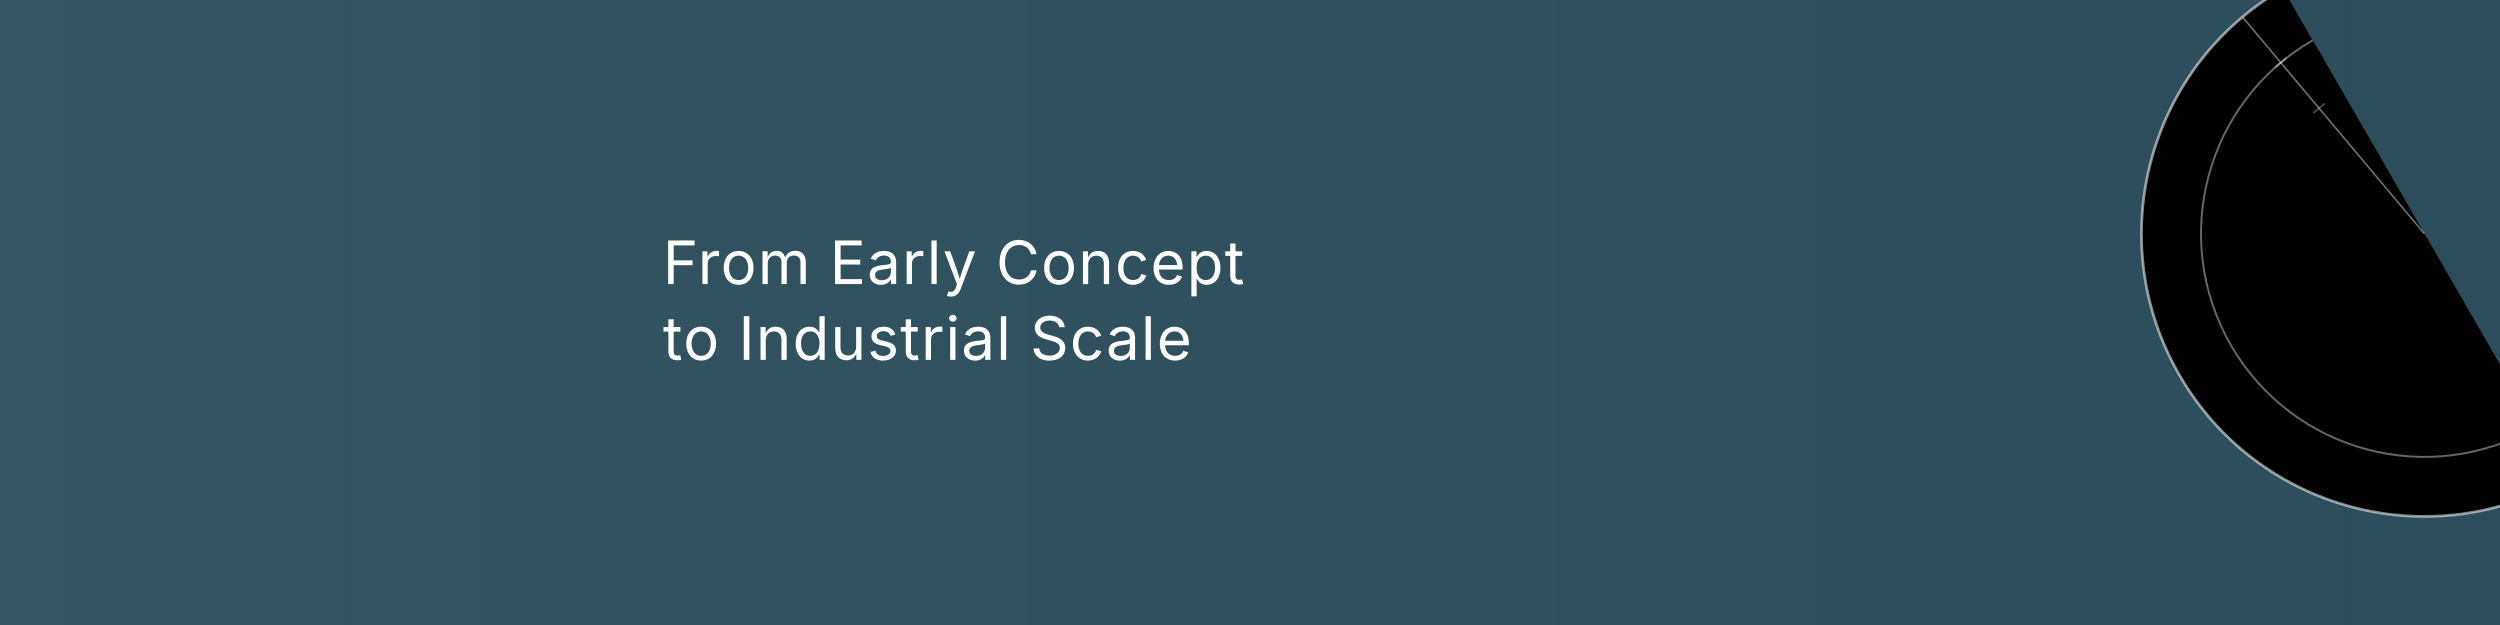
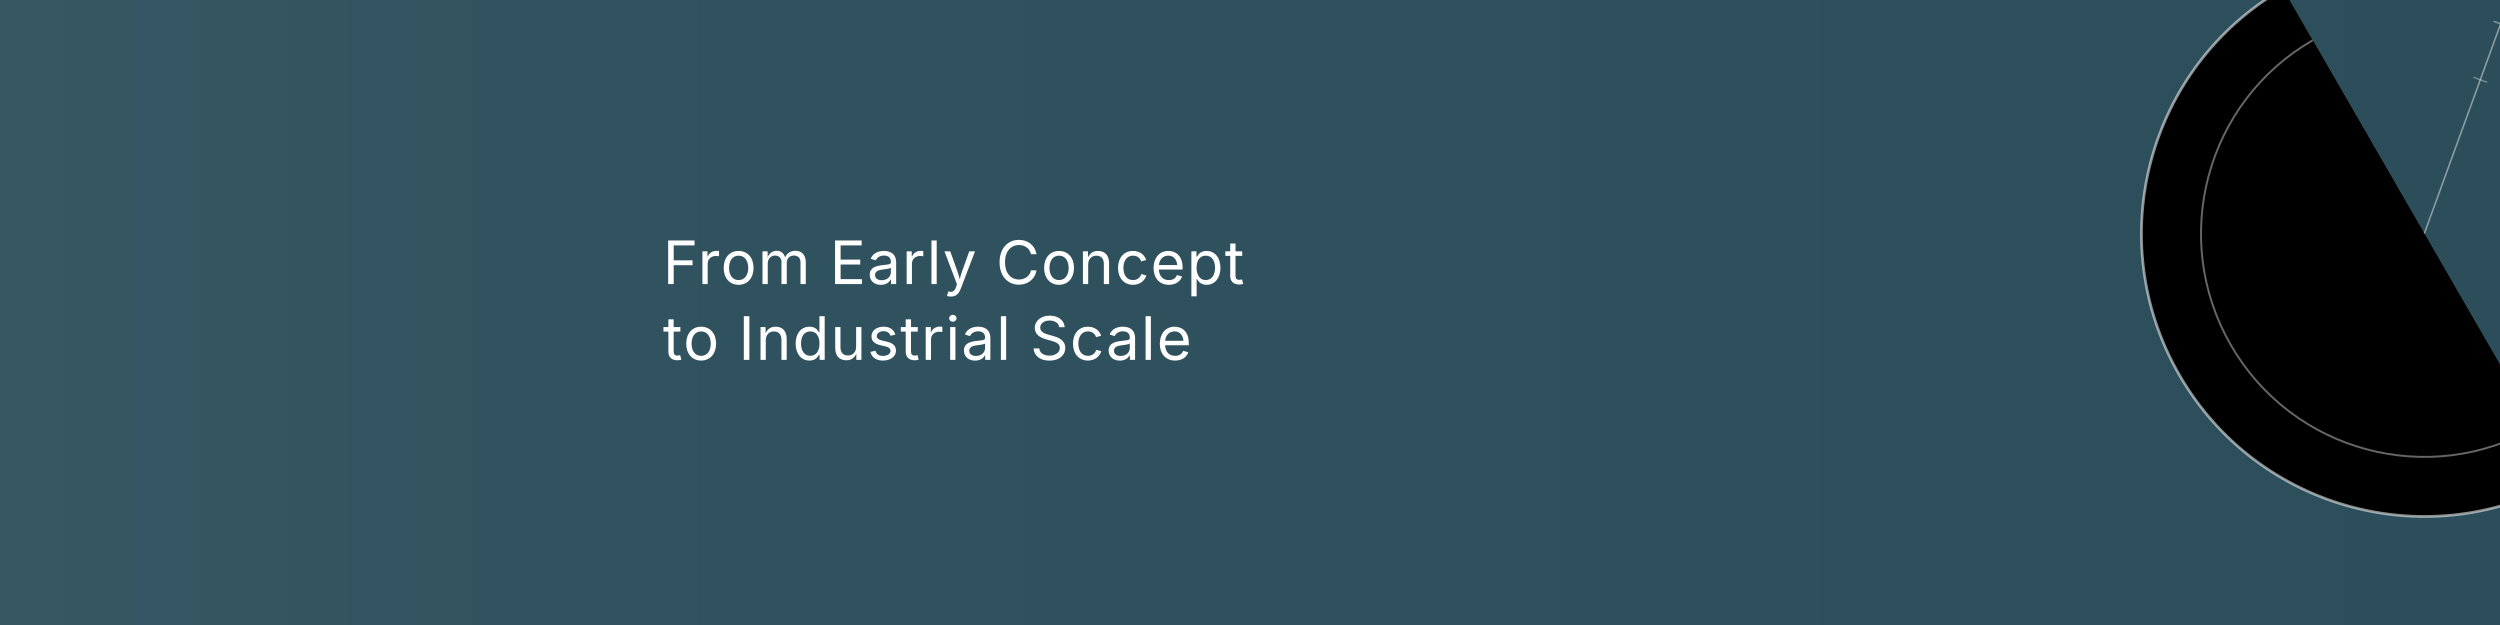
<svg xmlns="http://www.w3.org/2000/svg" width="1584" height="396" viewBox="0 0 1584 396">
  <defs>
    <linearGradient id="heroFade" x1="0" y1="0" x2="1" y2="0">
      <stop offset="0%" stop-color="white" stop-opacity="0.24" />
      <stop offset="20%" stop-color="white" stop-opacity="0.12" />
      <stop offset="100%" stop-color="white" stop-opacity="0" />
    </linearGradient>
    <clipPath id="topRight">
      <rect x="210" y="0" width="210" height="210" />
    </clipPath>
  </defs>
  <rect width="1584" height="396" fill="#2B4E5A" />
  <rect width="1584" height="396" fill="url(#heroFade)" opacity="0.24" />
  <g transform="translate(1338,-50) scale(0.943)">
    <g transform="rotate(-120 210 210)">
      <path d="M20 210 A190 190 0 0 1 400 210" stroke="white" stroke-width="1.75" stroke-opacity="0.55" vector-effect="non-scaling-stroke" />
      <path d="M60 210 A150 150 0 0 1 360 210" stroke="white" stroke-width="1.25" stroke-opacity="0.40" vector-effect="non-scaling-stroke" />
    </g>
-     <g transform="rotate(-130 210 210)">
+     <g transform="rotate(-70 210 210)">
      <line x1="210" y1="210" x2="400" y2="210" stroke="white" stroke-width="1" stroke-opacity="0.45" vector-effect="non-scaling-stroke" />
      <line x1="360" y1="205" x2="360" y2="215" stroke="white" stroke-width="1" stroke-opacity="0.40" vector-effect="non-scaling-stroke" />
      <line x1="320" y1="205" x2="320" y2="215" stroke="white" stroke-width="1" stroke-opacity="0.32" vector-effect="non-scaling-stroke" />
    </g>
  </g>
  <g font-family="Public Sans, system-ui, -apple-system, BlinkMacSystemFont, sans-serif" font-weight="400" font-size="38" fill="#FFFFFF" letter-spacing="0.8">
    <text x="420" y="180">
      From Early Concept
      <tspan x="420" dy="48">to Industrial Scale</tspan>
    </text>
  </g>
</svg>
